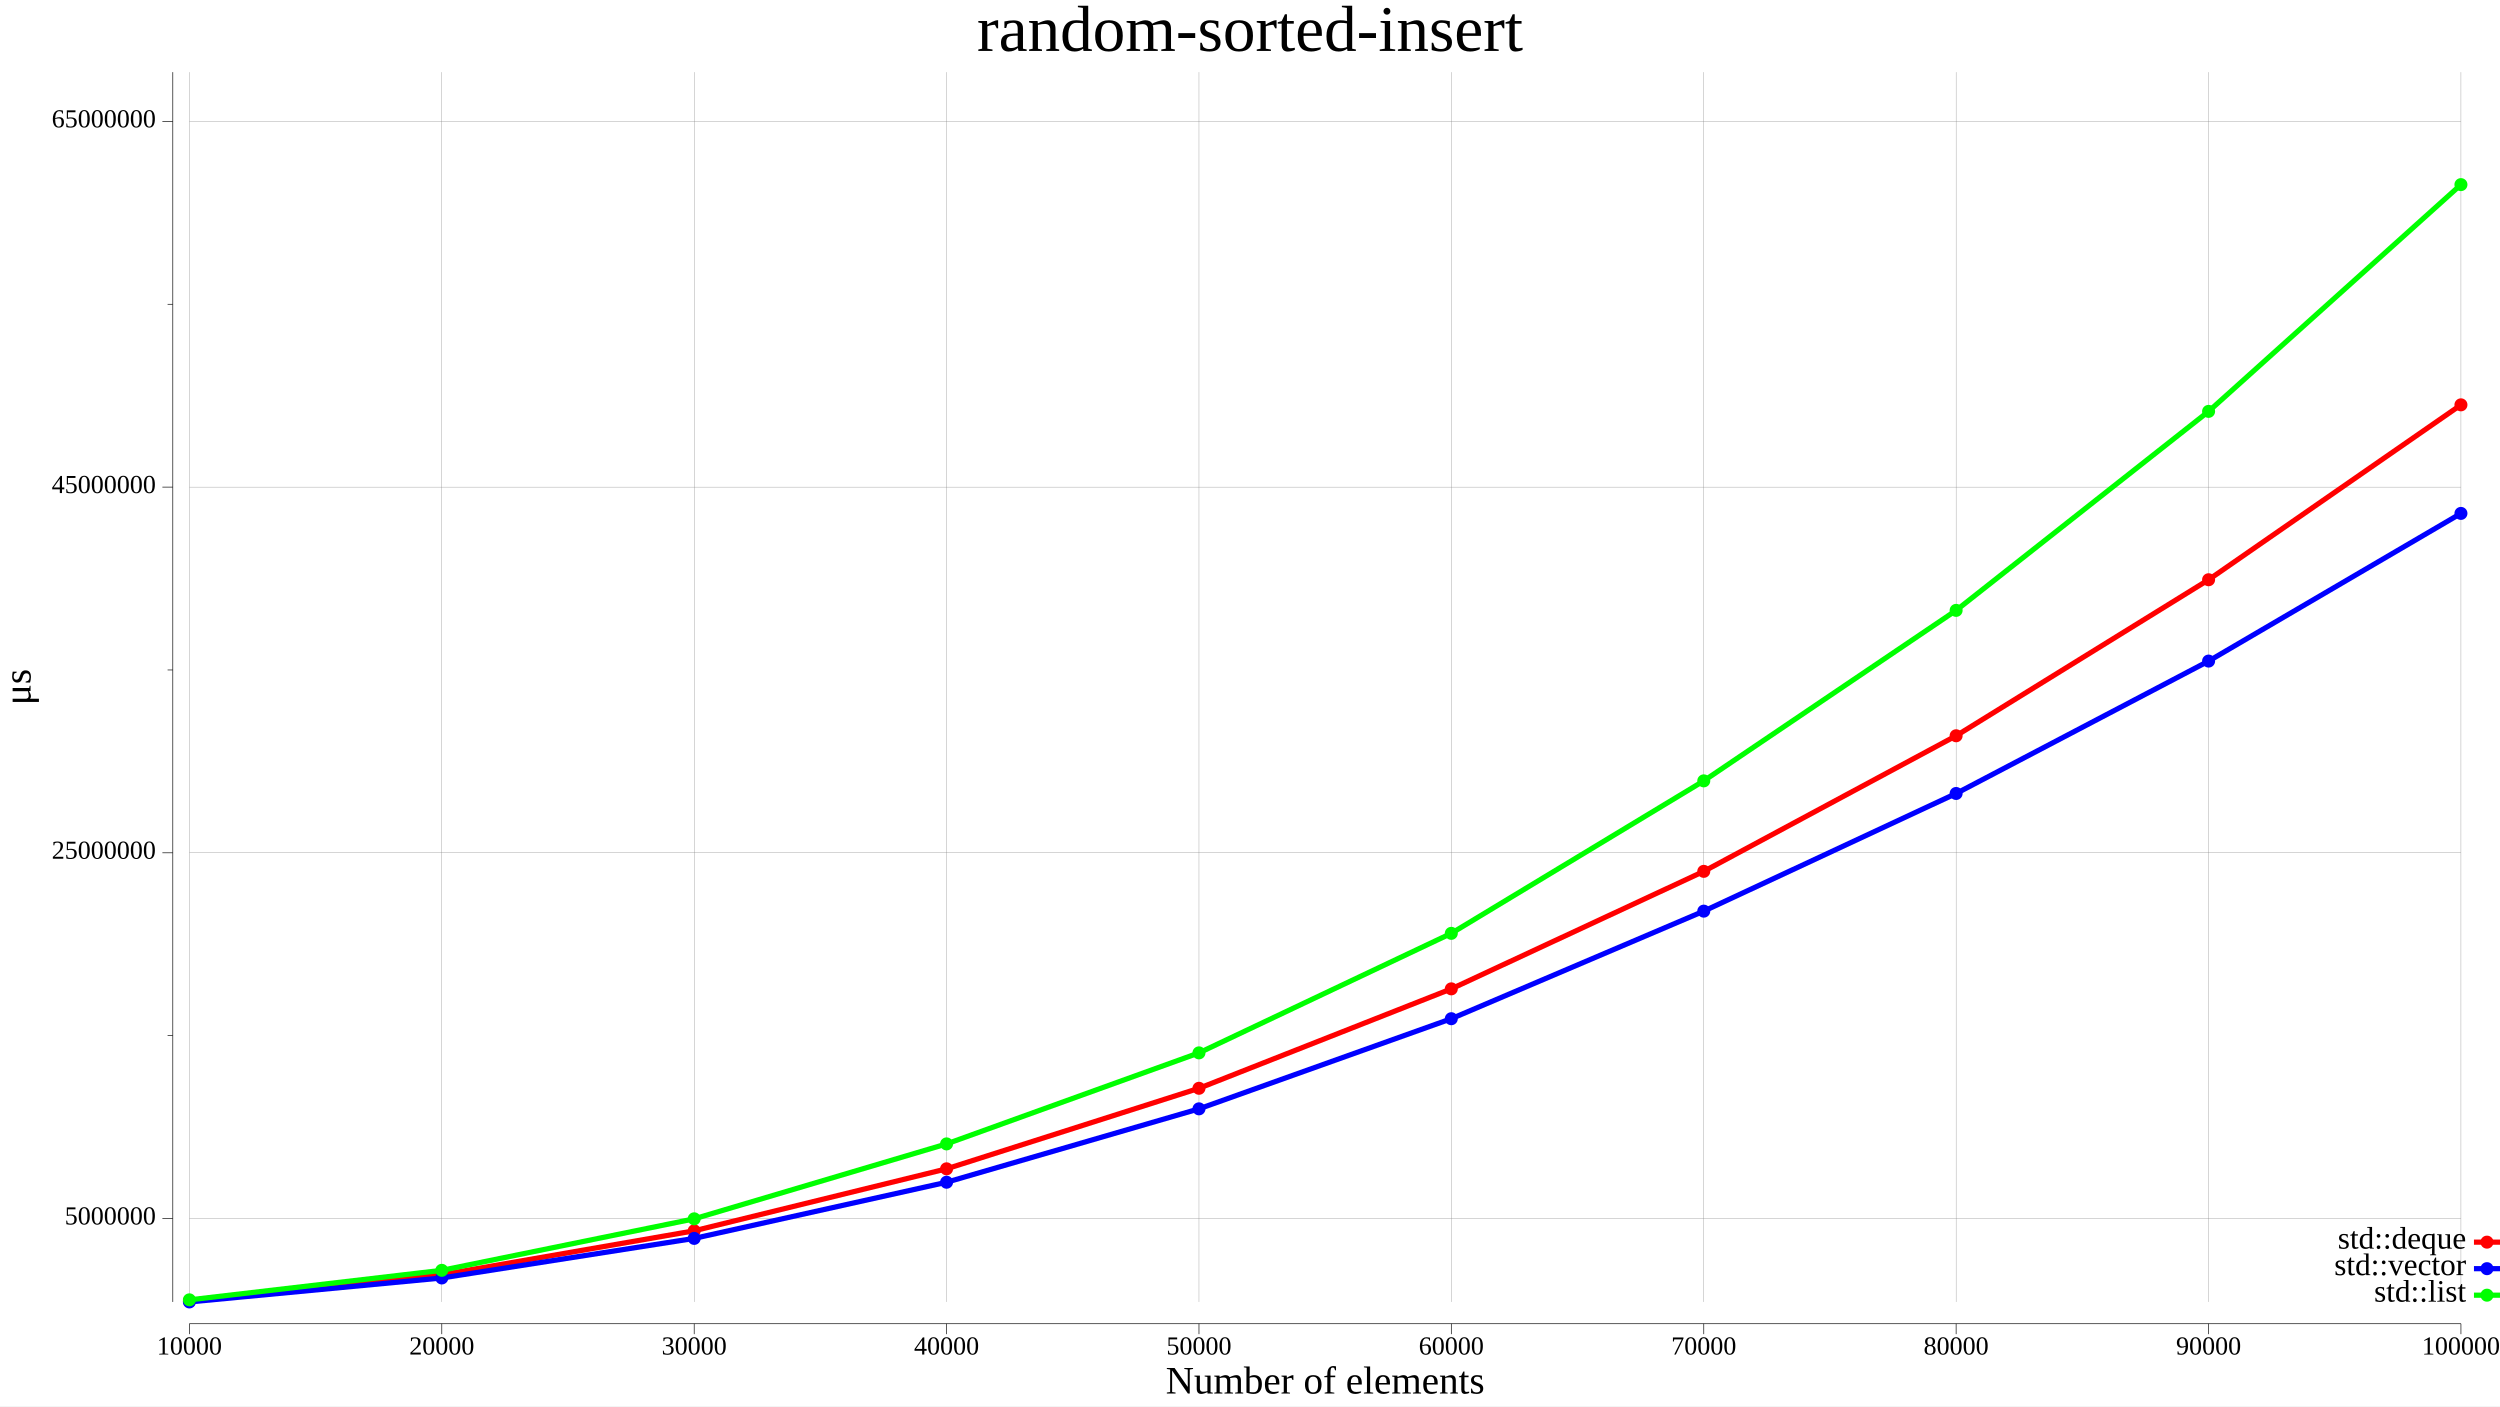
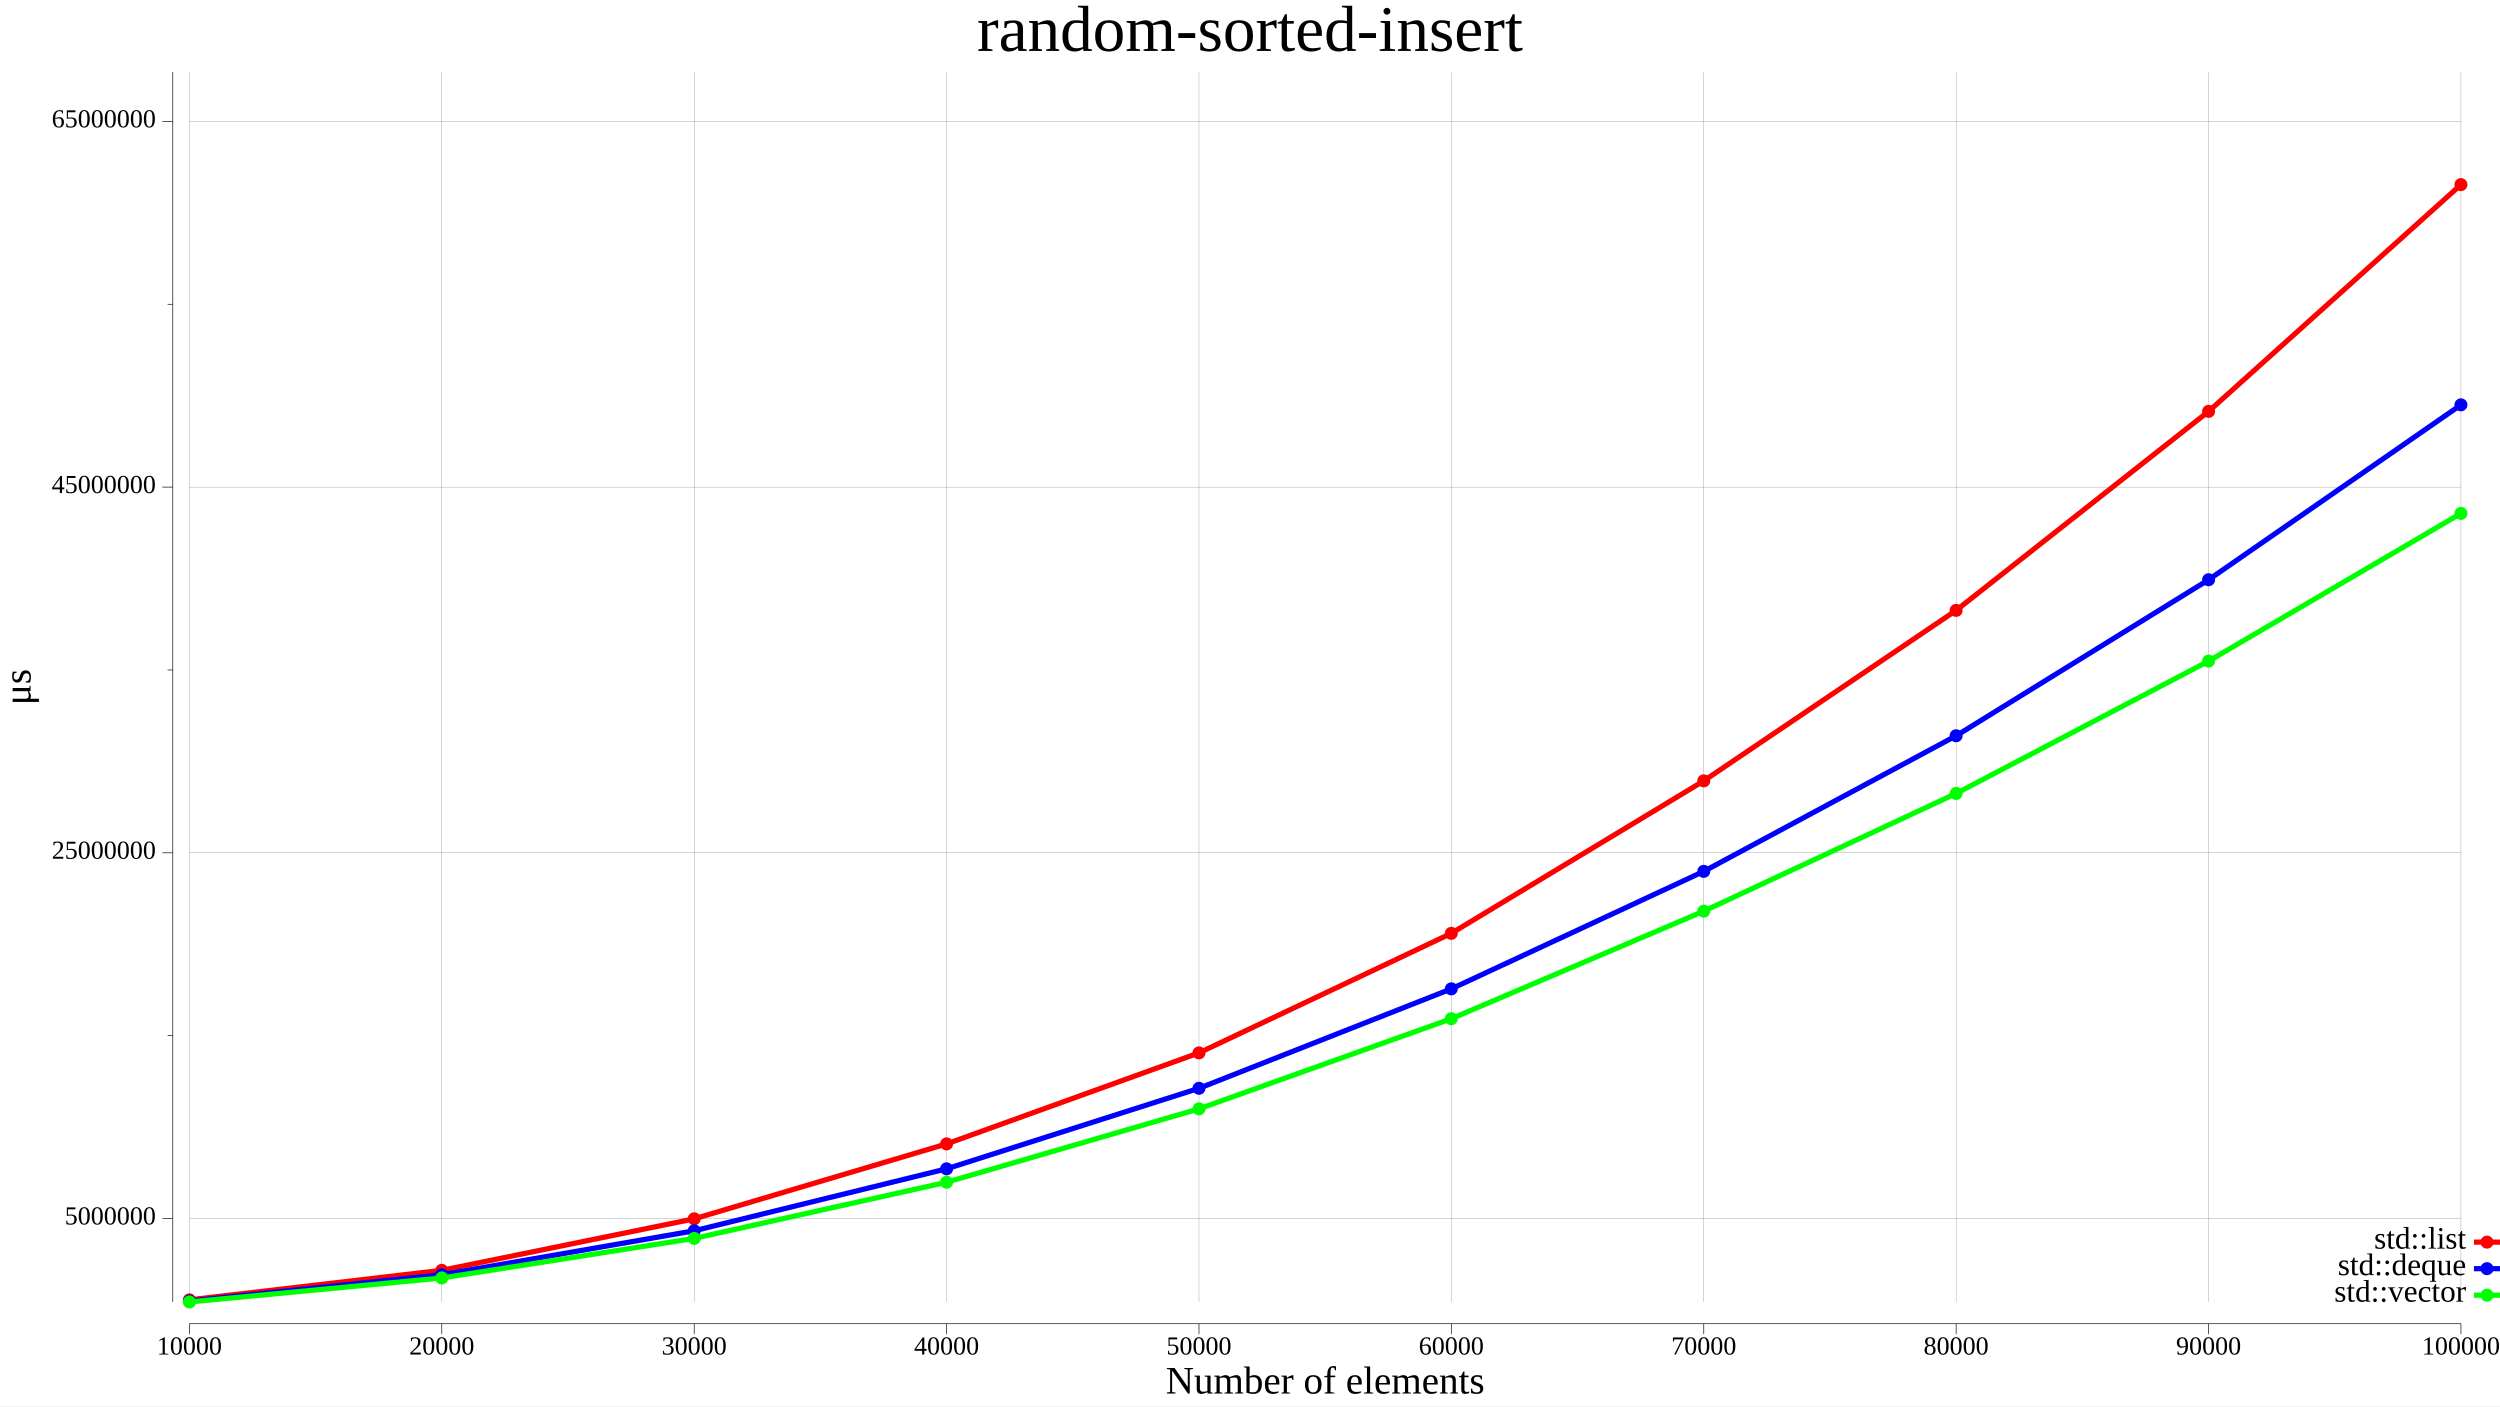
<svg xmlns="http://www.w3.org/2000/svg" width="1920pt" height="1080pt" viewBox="0 0 1920 1080">
  <g transform="scale(1, -1) translate(0, -1080)">
    <path d="M0,0L1920,0L1920,1080L0,1080Z" style="fill:#FFFFFF" />
    <text x="750.34" y="-1040.9" transform="scale(1, -1)" style="font-family:Liberation Serif;font-variant:normal;font-weight:normal;font-style:normal;font-size:50px">random-sorted-insert</text>
    <text x="895.27" y="-9.756" transform="scale(1, -1)" style="font-family:Liberation Serif;font-variant:normal;font-weight:normal;font-style:normal;font-size:30px">Number of elements</text>
    <text x="120.46" y="-39.727" transform="scale(1, -1)" style="font-family:Liberation Serif;font-variant:normal;font-weight:normal;font-style:normal;font-size:20px">10000</text>
    <text x="314.3" y="-39.727" transform="scale(1, -1)" style="font-family:Liberation Serif;font-variant:normal;font-weight:normal;font-style:normal;font-size:20px">20000</text>
    <text x="508.14" y="-39.727" transform="scale(1, -1)" style="font-family:Liberation Serif;font-variant:normal;font-weight:normal;font-style:normal;font-size:20px">30000</text>
    <text x="701.97" y="-39.727" transform="scale(1, -1)" style="font-family:Liberation Serif;font-variant:normal;font-weight:normal;font-style:normal;font-size:20px">40000</text>
    <text x="895.81" y="-39.727" transform="scale(1, -1)" style="font-family:Liberation Serif;font-variant:normal;font-weight:normal;font-style:normal;font-size:20px">50000</text>
    <text x="1089.6" y="-39.727" transform="scale(1, -1)" style="font-family:Liberation Serif;font-variant:normal;font-weight:normal;font-style:normal;font-size:20px">60000</text>
    <text x="1283.5" y="-39.727" transform="scale(1, -1)" style="font-family:Liberation Serif;font-variant:normal;font-weight:normal;font-style:normal;font-size:20px">70000</text>
    <text x="1477.3" y="-39.727" transform="scale(1, -1)" style="font-family:Liberation Serif;font-variant:normal;font-weight:normal;font-style:normal;font-size:20px">80000</text>
    <text x="1671.2" y="-39.727" transform="scale(1, -1)" style="font-family:Liberation Serif;font-variant:normal;font-weight:normal;font-style:normal;font-size:20px">90000</text>
    <text x="1860" y="-39.727" transform="scale(1, -1)" style="font-family:Liberation Serif;font-variant:normal;font-weight:normal;font-style:normal;font-size:20px">100000</text>
    <path d="M145.46,55.371L145.46,63.371" style="fill:none;stroke:#000000;stroke-width:0.5" />
    <path d="M339.3,55.371L339.3,63.371" style="fill:none;stroke:#000000;stroke-width:0.5" />
    <path d="M533.14,55.371L533.14,63.371" style="fill:none;stroke:#000000;stroke-width:0.5" />
    <path d="M726.97,55.371L726.97,63.371" style="fill:none;stroke:#000000;stroke-width:0.5" />
    <path d="M920.81,55.371L920.81,63.371" style="fill:none;stroke:#000000;stroke-width:0.5" />
    <path d="M1114.6,55.371L1114.6,63.371" style="fill:none;stroke:#000000;stroke-width:0.5" />
    <path d="M1308.5,55.371L1308.5,63.371" style="fill:none;stroke:#000000;stroke-width:0.5" />
    <path d="M1502.3,55.371L1502.3,63.371" style="fill:none;stroke:#000000;stroke-width:0.5" />
    <path d="M1696.2,55.371L1696.2,63.371" style="fill:none;stroke:#000000;stroke-width:0.5" />
    <path d="M1890,55.371L1890,63.371" style="fill:none;stroke:#000000;stroke-width:0.5" />
    <path d="M145.46,63.371L1890,63.371" style="fill:none;stroke:#000000;stroke-width:0.5" />
    <g transform="rotate(90)">
      <text x="538.49" y="23.467" transform="scale(1, -1)" style="font-family:Liberation Serif;font-variant:normal;font-weight:normal;font-style:normal;font-size:30px">μs</text>
    </g>
    <text x="49.712" y="-139.61" transform="scale(1, -1)" style="font-family:Liberation Serif;font-variant:normal;font-weight:normal;font-style:normal;font-size:20px">5000000</text>
    <text x="39.712" y="-420.47" transform="scale(1, -1)" style="font-family:Liberation Serif;font-variant:normal;font-weight:normal;font-style:normal;font-size:20px">25000000</text>
    <text x="39.712" y="-701.33" transform="scale(1, -1)" style="font-family:Liberation Serif;font-variant:normal;font-weight:normal;font-style:normal;font-size:20px">45000000</text>
    <text x="39.712" y="-982.18" transform="scale(1, -1)" style="font-family:Liberation Serif;font-variant:normal;font-weight:normal;font-style:normal;font-size:20px">65000000</text>
    <path d="M124.71,144.18L132.71,144.18" style="fill:none;stroke:#000000;stroke-width:0.5" />
    <path d="M124.71,425.04L132.71,425.04" style="fill:none;stroke:#000000;stroke-width:0.5" />
    <path d="M124.71,705.9L132.71,705.9" style="fill:none;stroke:#000000;stroke-width:0.5" />
    <path d="M124.71,986.75L132.71,986.75" style="fill:none;stroke:#000000;stroke-width:0.5" />
    <path d="M128.71,284.61L132.71,284.61" style="fill:none;stroke:#000000;stroke-width:0.5" />
    <path d="M128.71,565.47L132.71,565.47" style="fill:none;stroke:#000000;stroke-width:0.5" />
    <path d="M128.71,846.32L132.71,846.32" style="fill:none;stroke:#000000;stroke-width:0.5" />
    <path d="M132.71,80.11L132.71,1024.6" style="fill:none;stroke:#000000;stroke-width:0.5" />
    <path d="M145.46,80.11L145.46,1024.6" style="fill:none;stroke:#808080;stroke-width:0.25" />
    <path d="M339.3,80.11L339.3,1024.6" style="fill:none;stroke:#808080;stroke-width:0.25" />
    <path d="M533.14,80.11L533.14,1024.6" style="fill:none;stroke:#808080;stroke-width:0.25" />
    <path d="M726.97,80.11L726.97,1024.6" style="fill:none;stroke:#808080;stroke-width:0.25" />
    <path d="M920.81,80.11L920.81,1024.6" style="fill:none;stroke:#808080;stroke-width:0.25" />
    <path d="M1114.6,80.11L1114.6,1024.6" style="fill:none;stroke:#808080;stroke-width:0.25" />
    <path d="M1308.5,80.11L1308.5,1024.6" style="fill:none;stroke:#808080;stroke-width:0.25" />
    <path d="M1502.3,80.11L1502.3,1024.6" style="fill:none;stroke:#808080;stroke-width:0.25" />
    <path d="M1696.2,80.11L1696.2,1024.6" style="fill:none;stroke:#808080;stroke-width:0.25" />
    <path d="M1890,80.11L1890,1024.6" style="fill:none;stroke:#808080;stroke-width:0.25" />
    <path d="M145.46,144.18L1890,144.18" style="fill:none;stroke:#808080;stroke-width:0.25" />
    <path d="M145.46,425.04L1890,425.04" style="fill:none;stroke:#808080;stroke-width:0.25" />
    <path d="M145.46,705.9L1890,705.9" style="fill:none;stroke:#808080;stroke-width:0.25" />
    <path d="M145.46,986.75L1890,986.75" style="fill:none;stroke:#808080;stroke-width:0.25" />
-     <path d="M145.46,80.787L339.3,101.02L533.14,134.76L726.97,182.34L920.81,244.19L1114.6,320.56L1308.5,410.8L1502.3,514.93L1696.2,634.76L1890,769.08" style="fill:none;stroke:#FF0000;stroke-width:4" />
-     <path d="M150.46,80.787A5,5 0 1 1 140.46,80.787A5,5 0 1 1 150.46,80.787Z" style="fill:#FF0000" />
-     <path d="M344.3,101.02A5,5 0 1 1 334.3,101.02A5,5 0 1 1 344.3,101.02Z" style="fill:#FF0000" />
-     <path d="M538.14,134.76A5,5 0 1 1 528.14,134.76A5,5 0 1 1 538.14,134.76Z" style="fill:#FF0000" />
-     <path d="M731.97,182.34A5,5 0 1 1 721.97,182.34A5,5 0 1 1 731.97,182.34Z" style="fill:#FF0000" />
-     <path d="M925.81,244.19A5,5 0 1 1 915.81,244.19A5,5 0 1 1 925.81,244.19Z" style="fill:#FF0000" />
-     <path d="M1119.6,320.56A5,5 0 1 1 1109.6,320.56A5,5 0 1 1 1119.6,320.56Z" style="fill:#FF0000" />
-     <path d="M1313.5,410.8A5,5 0 1 1 1303.5,410.8A5,5 0 1 1 1313.5,410.8Z" style="fill:#FF0000" />
-     <path d="M1507.3,514.93A5,5 0 1 1 1497.3,514.93A5,5 0 1 1 1507.3,514.93Z" style="fill:#FF0000" />
-     <path d="M1701.2,634.76A5,5 0 1 1 1691.2,634.76A5,5 0 1 1 1701.2,634.76Z" style="fill:#FF0000" />
-     <path d="M1895,769.08A5,5 0 1 1 1885,769.08A5,5 0 1 1 1895,769.08Z" style="fill:#FF0000" />
-     <path d="M145.46,80.11L339.3,98.524L533.14,128.91L726.97,172.04L920.81,228.41L1114.6,297.63L1308.5,380.24L1502.3,470.61L1696.2,572.29L1890,685.7" style="fill:none;stroke:#0000FF;stroke-width:4" />
-     <path d="M150.46,80.11A5,5 0 1 1 140.46,80.11A5,5 0 1 1 150.46,80.11Z" style="fill:#0000FF" />
-     <path d="M344.3,98.524A5,5 0 1 1 334.3,98.524A5,5 0 1 1 344.3,98.524Z" style="fill:#0000FF" />
-     <path d="M538.14,128.91A5,5 0 1 1 528.14,128.91A5,5 0 1 1 538.14,128.91Z" style="fill:#0000FF" />
-     <path d="M731.97,172.04A5,5 0 1 1 721.97,172.04A5,5 0 1 1 731.97,172.04Z" style="fill:#0000FF" />
-     <path d="M925.81,228.41A5,5 0 1 1 915.81,228.41A5,5 0 1 1 925.81,228.41Z" style="fill:#0000FF" />
-     <path d="M1119.6,297.63A5,5 0 1 1 1109.6,297.63A5,5 0 1 1 1119.6,297.63Z" style="fill:#0000FF" />
-     <path d="M1313.5,380.24A5,5 0 1 1 1303.5,380.24A5,5 0 1 1 1313.5,380.24Z" style="fill:#0000FF" />
-     <path d="M1507.3,470.61A5,5 0 1 1 1497.3,470.61A5,5 0 1 1 1507.3,470.61Z" style="fill:#0000FF" />
-     <path d="M1701.2,572.29A5,5 0 1 1 1691.2,572.29A5,5 0 1 1 1701.2,572.29Z" style="fill:#0000FF" />
-     <path d="M1895,685.7A5,5 0 1 1 1885,685.7A5,5 0 1 1 1895,685.7Z" style="fill:#0000FF" />
-     <path d="M145.46,81.718L339.3,104.39L533.14,143.94L726.97,201.48L920.81,271.4L1114.6,363.19L1308.5,480.3L1502.3,611.23L1696.2,764.06L1890,938.21" style="fill:none;stroke:#00FF00;stroke-width:4" />
-     <path d="M150.46,81.718A5,5 0 1 1 140.46,81.718A5,5 0 1 1 150.46,81.718Z" style="fill:#00FF00" />
-     <path d="M344.3,104.39A5,5 0 1 1 334.3,104.39A5,5 0 1 1 344.3,104.39Z" style="fill:#00FF00" />
-     <path d="M538.14,143.94A5,5 0 1 1 528.14,143.94A5,5 0 1 1 538.14,143.94Z" style="fill:#00FF00" />
-     <path d="M731.97,201.48A5,5 0 1 1 721.97,201.48A5,5 0 1 1 731.97,201.48Z" style="fill:#00FF00" />
-     <path d="M925.81,271.4A5,5 0 1 1 915.81,271.4A5,5 0 1 1 925.81,271.4Z" style="fill:#00FF00" />
-     <path d="M1119.6,363.19A5,5 0 1 1 1109.6,363.19A5,5 0 1 1 1119.6,363.19Z" style="fill:#00FF00" />
-     <path d="M1313.5,480.3A5,5 0 1 1 1303.5,480.3A5,5 0 1 1 1313.5,480.3Z" style="fill:#00FF00" />
-     <path d="M1507.3,611.23A5,5 0 1 1 1497.3,611.23A5,5 0 1 1 1507.3,611.23Z" style="fill:#00FF00" />
-     <path d="M1701.2,764.06A5,5 0 1 1 1691.2,764.06A5,5 0 1 1 1701.2,764.06Z" style="fill:#00FF00" />
-     <path d="M1895,938.21A5,5 0 1 1 1885,938.21A5,5 0 1 1 1895,938.21Z" style="fill:#00FF00" />
+     <path d="M145.46,81.718L339.3,104.39L533.14,143.94L726.97,201.48L920.81,271.4L1114.6,363.19L1308.5,480.3L1502.3,611.23L1696.2,764.06L1890,938.21" style="fill:none;stroke:#FF0000;stroke-width:4" />
+     <path d="M150.46,81.718A5,5 0 1 1 140.46,81.718A5,5 0 1 1 150.46,81.718Z" style="fill:#FF0000" />
+     <path d="M344.3,104.39A5,5 0 1 1 334.3,104.39A5,5 0 1 1 344.3,104.39Z" style="fill:#FF0000" />
+     <path d="M538.14,143.94A5,5 0 1 1 528.14,143.94A5,5 0 1 1 538.14,143.94Z" style="fill:#FF0000" />
+     <path d="M731.97,201.48A5,5 0 1 1 721.97,201.48A5,5 0 1 1 731.97,201.48Z" style="fill:#FF0000" />
+     <path d="M925.81,271.4A5,5 0 1 1 915.81,271.4A5,5 0 1 1 925.81,271.4Z" style="fill:#FF0000" />
+     <path d="M1119.6,363.19A5,5 0 1 1 1109.6,363.19A5,5 0 1 1 1119.6,363.19Z" style="fill:#FF0000" />
+     <path d="M1313.5,480.3A5,5 0 1 1 1303.5,480.3A5,5 0 1 1 1313.5,480.3Z" style="fill:#FF0000" />
+     <path d="M1507.3,611.23A5,5 0 1 1 1497.3,611.23A5,5 0 1 1 1507.3,611.23Z" style="fill:#FF0000" />
+     <path d="M1701.2,764.06A5,5 0 1 1 1691.2,764.06A5,5 0 1 1 1701.2,764.06Z" style="fill:#FF0000" />
+     <path d="M1895,938.21A5,5 0 1 1 1885,938.21A5,5 0 1 1 1895,938.21Z" style="fill:#FF0000" />
+     <path d="M145.46,80.787L339.3,101.02L533.14,134.76L726.97,182.34L920.81,244.19L1114.6,320.56L1308.5,410.8L1502.3,514.93L1696.2,634.76L1890,769.08" style="fill:none;stroke:#0000FF;stroke-width:4" />
+     <path d="M150.46,80.787A5,5 0 1 1 140.46,80.787A5,5 0 1 1 150.46,80.787Z" style="fill:#0000FF" />
+     <path d="M344.3,101.02A5,5 0 1 1 334.3,101.02A5,5 0 1 1 344.3,101.02Z" style="fill:#0000FF" />
+     <path d="M538.14,134.76A5,5 0 1 1 528.14,134.76A5,5 0 1 1 538.14,134.76Z" style="fill:#0000FF" />
+     <path d="M731.97,182.34A5,5 0 1 1 721.97,182.34A5,5 0 1 1 731.97,182.34Z" style="fill:#0000FF" />
+     <path d="M925.81,244.19A5,5 0 1 1 915.81,244.19A5,5 0 1 1 925.81,244.19Z" style="fill:#0000FF" />
+     <path d="M1119.6,320.56A5,5 0 1 1 1109.6,320.56A5,5 0 1 1 1119.6,320.56Z" style="fill:#0000FF" />
+     <path d="M1313.5,410.8A5,5 0 1 1 1303.5,410.8A5,5 0 1 1 1313.5,410.8Z" style="fill:#0000FF" />
+     <path d="M1507.3,514.93A5,5 0 1 1 1497.3,514.93A5,5 0 1 1 1507.3,514.93Z" style="fill:#0000FF" />
+     <path d="M1701.2,634.76A5,5 0 1 1 1691.2,634.76A5,5 0 1 1 1701.2,634.76Z" style="fill:#0000FF" />
+     <path d="M1895,769.08A5,5 0 1 1 1885,769.08A5,5 0 1 1 1895,769.08Z" style="fill:#0000FF" />
+     <path d="M145.46,80.11L339.3,98.524L533.14,128.91L726.97,172.04L920.81,228.41L1114.6,297.63L1308.5,380.24L1502.3,470.61L1696.2,572.29L1890,685.7" style="fill:none;stroke:#00FF00;stroke-width:4" />
+     <path d="M150.46,80.11A5,5 0 1 1 140.46,80.11A5,5 0 1 1 150.46,80.11Z" style="fill:#00FF00" />
+     <path d="M344.3,98.524A5,5 0 1 1 334.3,98.524A5,5 0 1 1 344.3,98.524Z" style="fill:#00FF00" />
+     <path d="M538.14,128.91A5,5 0 1 1 528.14,128.91A5,5 0 1 1 538.14,128.91Z" style="fill:#00FF00" />
+     <path d="M731.97,172.04A5,5 0 1 1 721.97,172.04A5,5 0 1 1 731.97,172.04Z" style="fill:#00FF00" />
+     <path d="M925.81,228.41A5,5 0 1 1 915.81,228.41A5,5 0 1 1 925.81,228.41Z" style="fill:#00FF00" />
+     <path d="M1119.6,297.63A5,5 0 1 1 1109.6,297.63A5,5 0 1 1 1119.6,297.63Z" style="fill:#00FF00" />
+     <path d="M1313.5,380.24A5,5 0 1 1 1303.5,380.24A5,5 0 1 1 1313.5,380.24Z" style="fill:#00FF00" />
+     <path d="M1507.3,470.61A5,5 0 1 1 1497.3,470.61A5,5 0 1 1 1507.3,470.61Z" style="fill:#00FF00" />
+     <path d="M1701.2,572.29A5,5 0 1 1 1691.2,572.29A5,5 0 1 1 1701.2,572.29Z" style="fill:#00FF00" />
+     <path d="M1895,685.7A5,5 0 1 1 1885,685.7A5,5 0 1 1 1895,685.7Z" style="fill:#00FF00" />
    <path d="M1900,126.03L1920,126.03" style="fill:none;stroke:#FF0000;stroke-width:4" />
    <path d="M1915,126.03A5,5 0 1 1 1905,126.03A5,5 0 1 1 1915,126.03Z" style="fill:#FF0000" />
-     <text x="1795.4" y="-121.05" transform="scale(1, -1)" style="font-family:Liberation Serif;font-variant:normal;font-weight:normal;font-style:normal;font-size:24px">std::deque</text>
+     <text x="1823.3" y="-121.05" transform="scale(1, -1)" style="font-family:Liberation Serif;font-variant:normal;font-weight:normal;font-style:normal;font-size:24px">std::list</text>
    <path d="M1900,105.66L1920,105.66" style="fill:none;stroke:#0000FF;stroke-width:4" />
    <path d="M1915,105.66A5,5 0 1 1 1905,105.66A5,5 0 1 1 1915,105.66Z" style="fill:#0000FF" />
-     <text x="1792.7" y="-100.69" transform="scale(1, -1)" style="font-family:Liberation Serif;font-variant:normal;font-weight:normal;font-style:normal;font-size:24px">std::vector</text>
+     <text x="1795.4" y="-100.69" transform="scale(1, -1)" style="font-family:Liberation Serif;font-variant:normal;font-weight:normal;font-style:normal;font-size:24px">std::deque</text>
    <path d="M1900,85.294L1920,85.294" style="fill:none;stroke:#00FF00;stroke-width:4" />
    <path d="M1915,85.294A5,5 0 1 1 1905,85.294A5,5 0 1 1 1915,85.294Z" style="fill:#00FF00" />
-     <text x="1823.3" y="-80.319" transform="scale(1, -1)" style="font-family:Liberation Serif;font-variant:normal;font-weight:normal;font-style:normal;font-size:24px">std::list</text>
+     <text x="1792.7" y="-80.319" transform="scale(1, -1)" style="font-family:Liberation Serif;font-variant:normal;font-weight:normal;font-style:normal;font-size:24px">std::vector</text>
  </g>
</svg>
